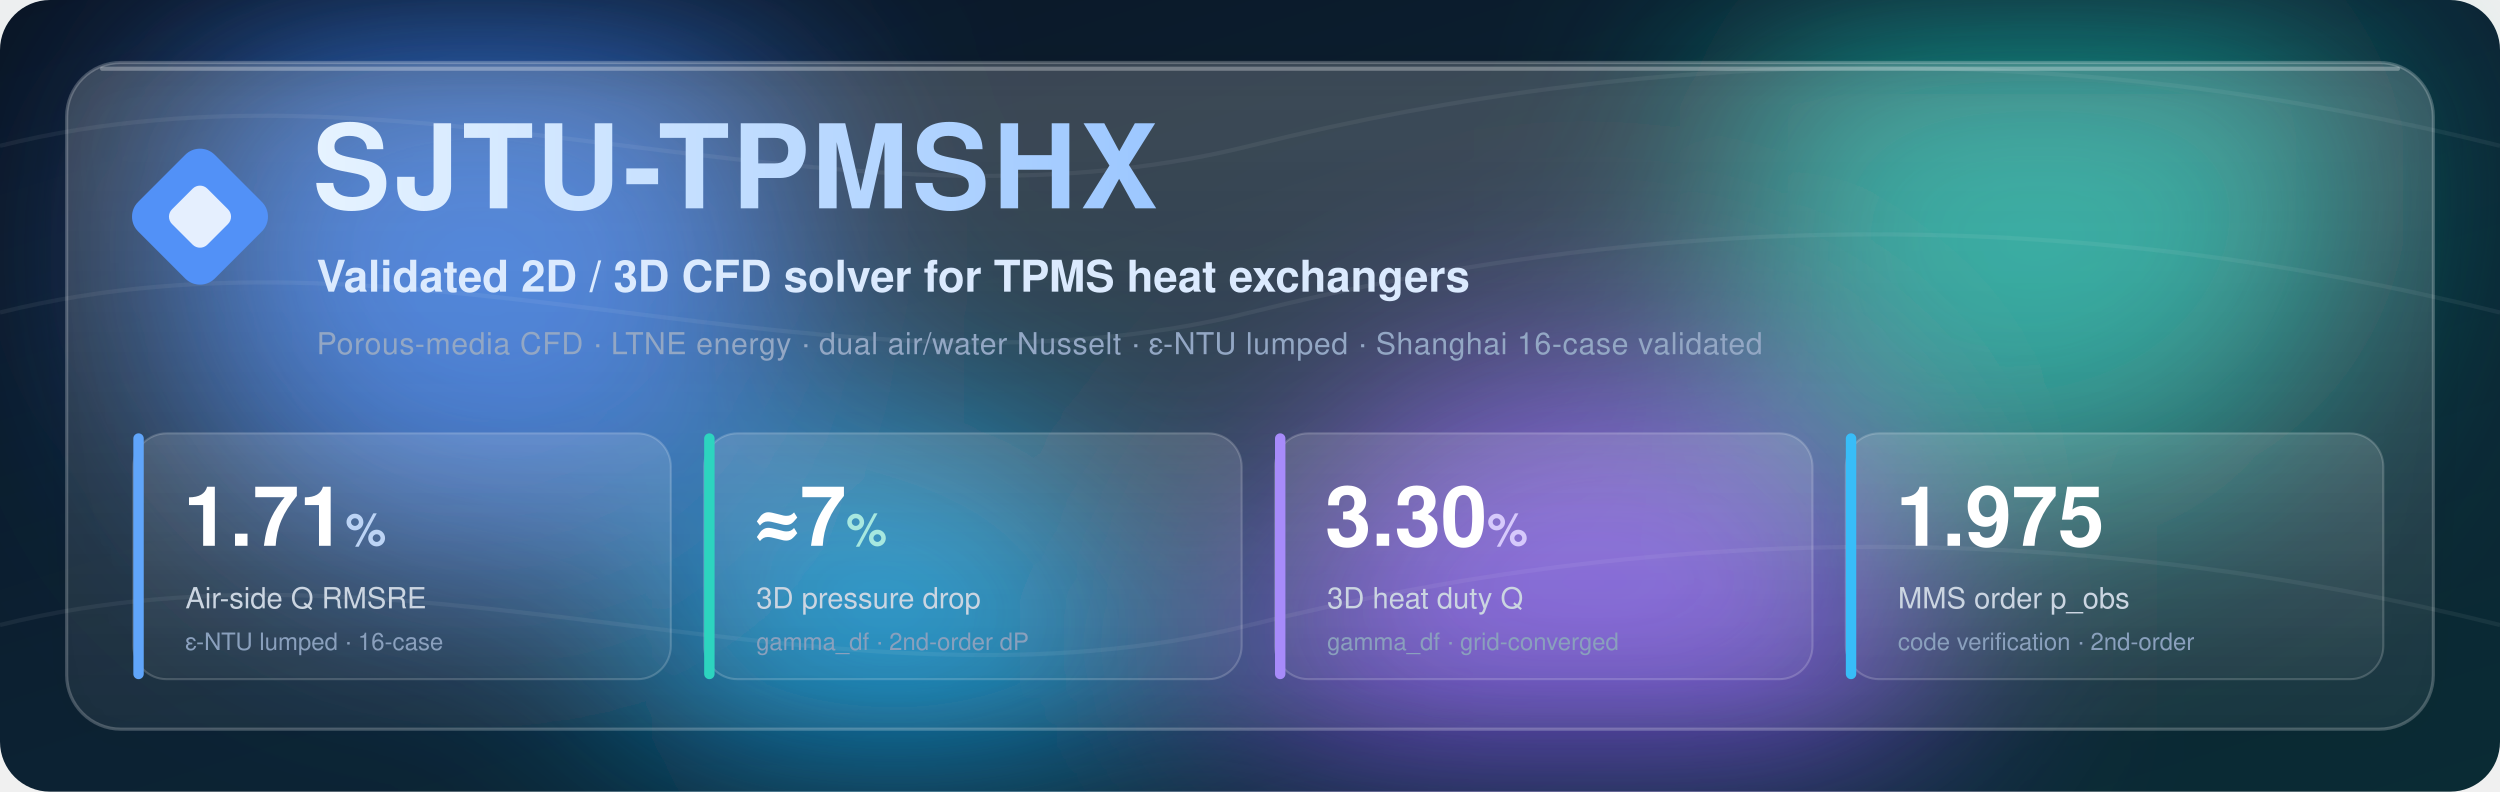
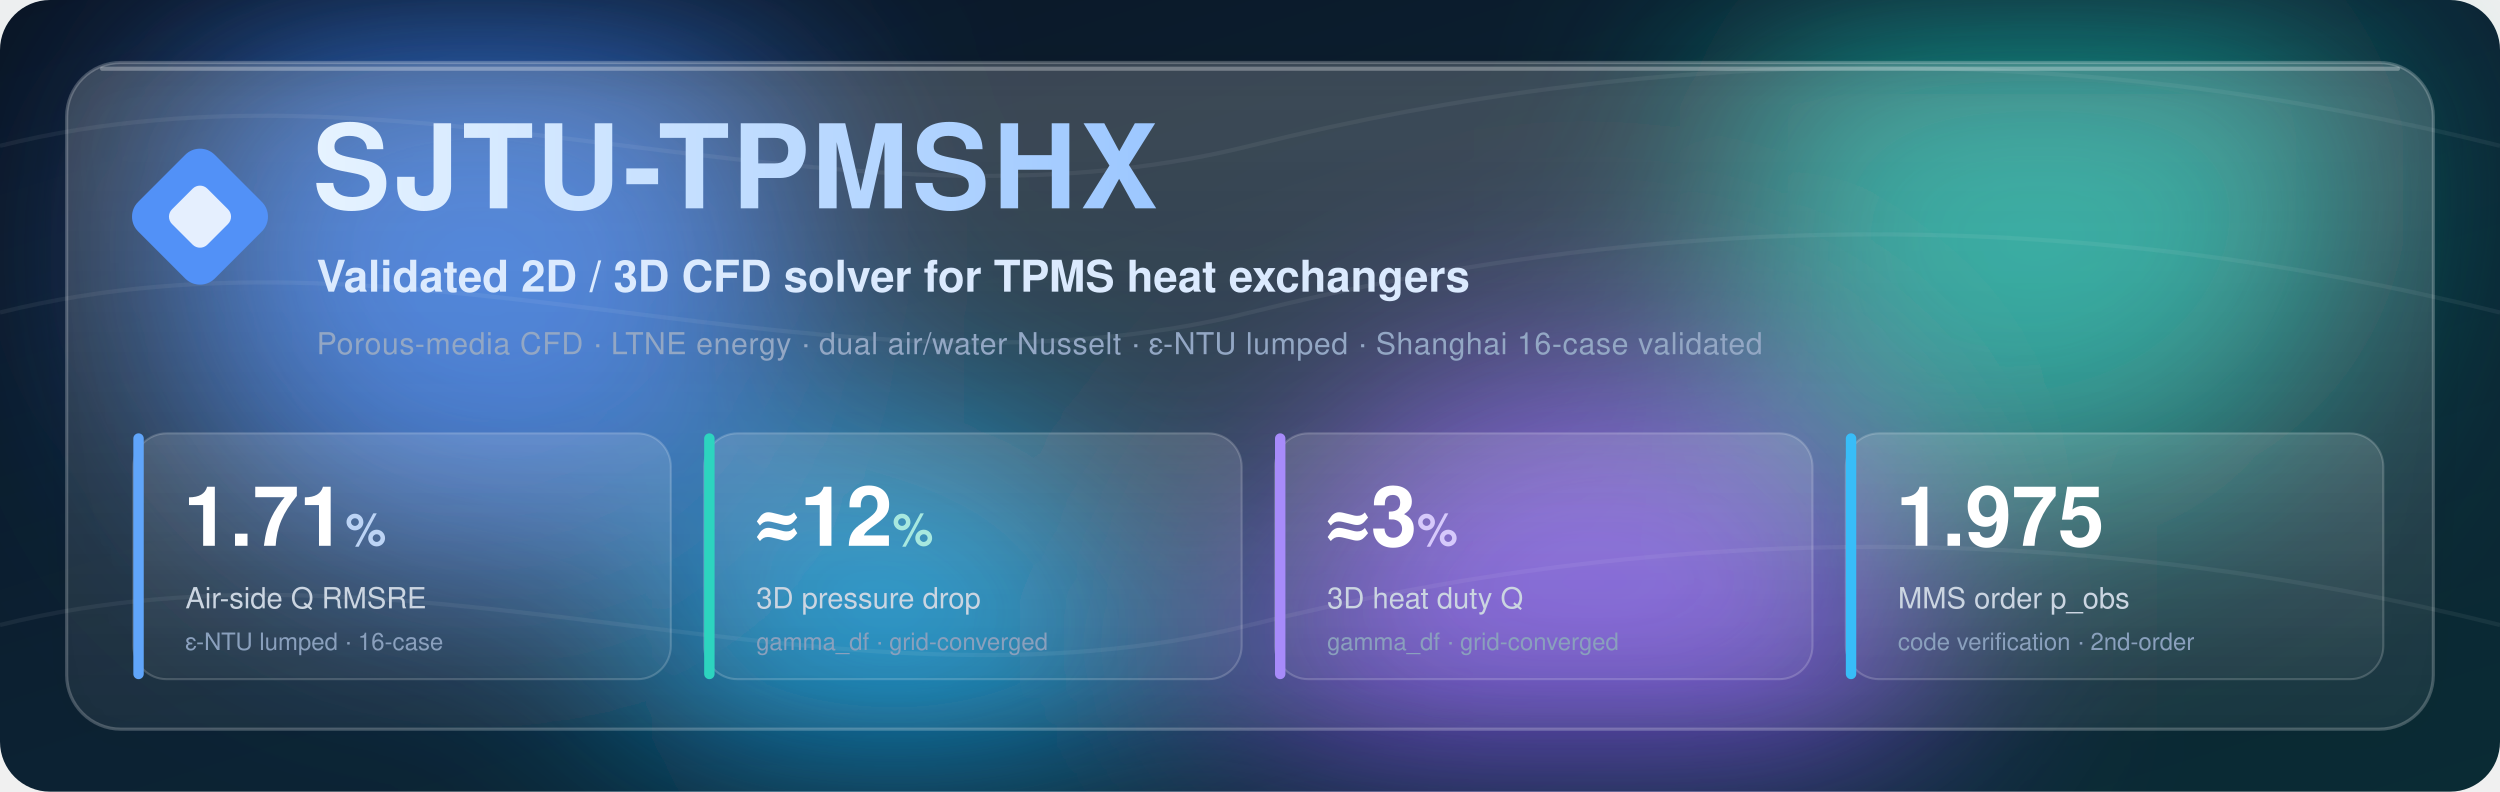
<svg xmlns="http://www.w3.org/2000/svg" viewBox="0 0 1200 380" width="1200" height="380" font-family="'Segoe UI', 'Helvetica Neue', Helvetica, Arial, sans-serif">
  <defs>
    <linearGradient id="bg" x1="0" y1="0" x2="1" y2="1">
      <stop offset="0" stop-color="#0a1424" />
      <stop offset="0.5" stop-color="#0c2233" />
      <stop offset="1" stop-color="#0a2b34" />
    </linearGradient>
    <linearGradient id="glass" x1="0" y1="0" x2="0" y2="1">
      <stop offset="0" stop-color="#ffffff" stop-opacity="0.18" />
      <stop offset="1" stop-color="#ffffff" stop-opacity="0.05" />
    </linearGradient>
    <linearGradient id="cardglass" x1="0" y1="0" x2="0" y2="1">
      <stop offset="0" stop-color="#ffffff" stop-opacity="0.14" />
      <stop offset="1" stop-color="#ffffff" stop-opacity="0.04" />
    </linearGradient>
    <filter id="blur" x="-50%" y="-50%" width="200%" height="200%">
      <feGaussianBlur stdDeviation="55" />
    </filter>
    <filter id="soft" x="-20%" y="-20%" width="140%" height="140%">
      <feDropShadow dx="0" dy="6" stdDeviation="14" flood-color="#000000" flood-opacity="0.35" />
    </filter>
    <linearGradient id="title" x1="0" y1="0" x2="1" y2="0">
      <stop offset="0" stop-color="#e6f3ff" />
      <stop offset="1" stop-color="#9cc7ff" />
    </linearGradient>
  </defs>
  <rect width="1200" height="380" rx="24" fill="url(#bg)" />
  <g filter="url(#blur)" opacity="0.85">
    <circle cx="230" cy="120" r="150" fill="#3b82f6" />
    <circle cx="980" cy="90" r="150" fill="#14b8a6" />
    <circle cx="760" cy="330" r="160" fill="#8b5cf6" />
    <circle cx="430" cy="320" r="120" fill="#0ea5e9" />
  </g>
  <g stroke="#ffffff" stroke-opacity="0.06" stroke-width="2" fill="none">
    <path d="M0 70 C 200 20, 400 120, 600 70 S 1000 20, 1200 70" />
    <path d="M0 150 C 200 100, 400 200, 600 150 S 1000 100, 1200 150" />
    <path d="M0 300 C 200 250, 400 350, 600 300 S 1000 250, 1200 300" />
  </g>
  <rect x="32" y="30" width="1136" height="320" rx="26" fill="url(#glass)" stroke="#ffffff" stroke-opacity="0.22" stroke-width="1.5" filter="url(#soft)" />
  <rect x="48" y="32" width="1104" height="2" rx="1" fill="#ffffff" fill-opacity="0.30" />
  <g transform="translate(96 104) rotate(45)">
    <rect x="-26" y="-26" width="52" height="52" rx="10" fill="#3b82f6" />
    <rect x="-26" y="-26" width="52" height="52" rx="10" fill="#ffffff" fill-opacity="0.12" />
    <rect x="-12" y="-12" width="24" height="24" rx="5" fill="#ffffff" fill-opacity="0.85" />
  </g>
  <text x="150" y="100" font-size="56" font-weight="700" letter-spacing="1.5" fill="url(#title)">SJTU-TPMSHX</text>
  <text x="152" y="140" font-size="21" font-weight="600" fill="#dbeafe">Validated 2D / 3D CFD solver for TPMS heat exchangers</text>
  <text x="152" y="170" font-size="14.5" fill="#93a7c4" letter-spacing="0.3">Porous-media CFD · LTNE energy · dual air/water Nusselt · ε-NTU lumped · Shanghai 16-case validated</text>
  <g>
    <rect x="64" y="208" width="258" height="118" rx="16" fill="url(#cardglass)" stroke="#ffffff" stroke-opacity="0.18" />
    <rect x="64" y="208" width="5" height="118" rx="2.5" fill="#60a5fa" />
    <text x="88" y="262" font-size="40" font-weight="700" fill="#ffffff">1.71<tspan font-size="22" fill="#bcd4f5">%</tspan>
    </text>
    <text x="89" y="292" font-size="14" fill="#cbd5e1">Air-side Q  RMSRE</text>
    <text x="89" y="312" font-size="11.5" fill="#8aa0bd">ε-NTU lumped · 16-case</text>
    <rect x="338" y="208" width="258" height="118" rx="16" fill="url(#cardglass)" stroke="#ffffff" stroke-opacity="0.18" />
    <rect x="338" y="208" width="5" height="118" rx="2.5" fill="#2dd4bf" />
-     <text x="362" y="262" font-size="40" font-weight="700" fill="#ffffff">≈7<tspan font-size="22" fill="#a7e8df">%</tspan>
+     <text x="362" y="262" font-size="40" font-weight="700" fill="#ffffff">≈12<tspan font-size="22" fill="#a7e8df">%</tspan>
    </text>
    <text x="363" y="292" font-size="14" fill="#cbd5e1">3D pressure drop</text>
-     <text x="363" y="312" font-size="11.5" fill="#8aa0bd">gamma_df · 2nd-order dP</text>
+     <text x="363" y="312" font-size="11.5" fill="#8aa0bd">gamma_df · grid-converged</text>
    <rect x="612" y="208" width="258" height="118" rx="16" fill="url(#cardglass)" stroke="#ffffff" stroke-opacity="0.18" />
    <rect x="612" y="208" width="5" height="118" rx="2.5" fill="#a78bfa" />
-     <text x="636" y="262" font-size="40" font-weight="700" fill="#ffffff">3.30<tspan font-size="22" fill="#d6c9fb">%</tspan>
+     <text x="636" y="262" font-size="40" font-weight="700" fill="#ffffff">≈3<tspan font-size="22" fill="#d6c9fb">%</tspan>
    </text>
    <text x="637" y="292" font-size="14" fill="#cbd5e1">3D heat duty  Q</text>
    <text x="637" y="312" font-size="11.5" fill="#8aa0bd">gamma_df · grid-converged</text>
    <rect x="886" y="208" width="258" height="118" rx="16" fill="url(#cardglass)" stroke="#ffffff" stroke-opacity="0.18" />
    <rect x="886" y="208" width="5" height="118" rx="2.5" fill="#38bdf8" />
    <text x="910" y="262" font-size="40" font-weight="700" fill="#ffffff">1.975</text>
    <text x="911" y="292" font-size="14" fill="#cbd5e1">MMS order  p_obs</text>
    <text x="911" y="312" font-size="11.5" fill="#8aa0bd">code verification · 2nd-order</text>
  </g>
</svg>
